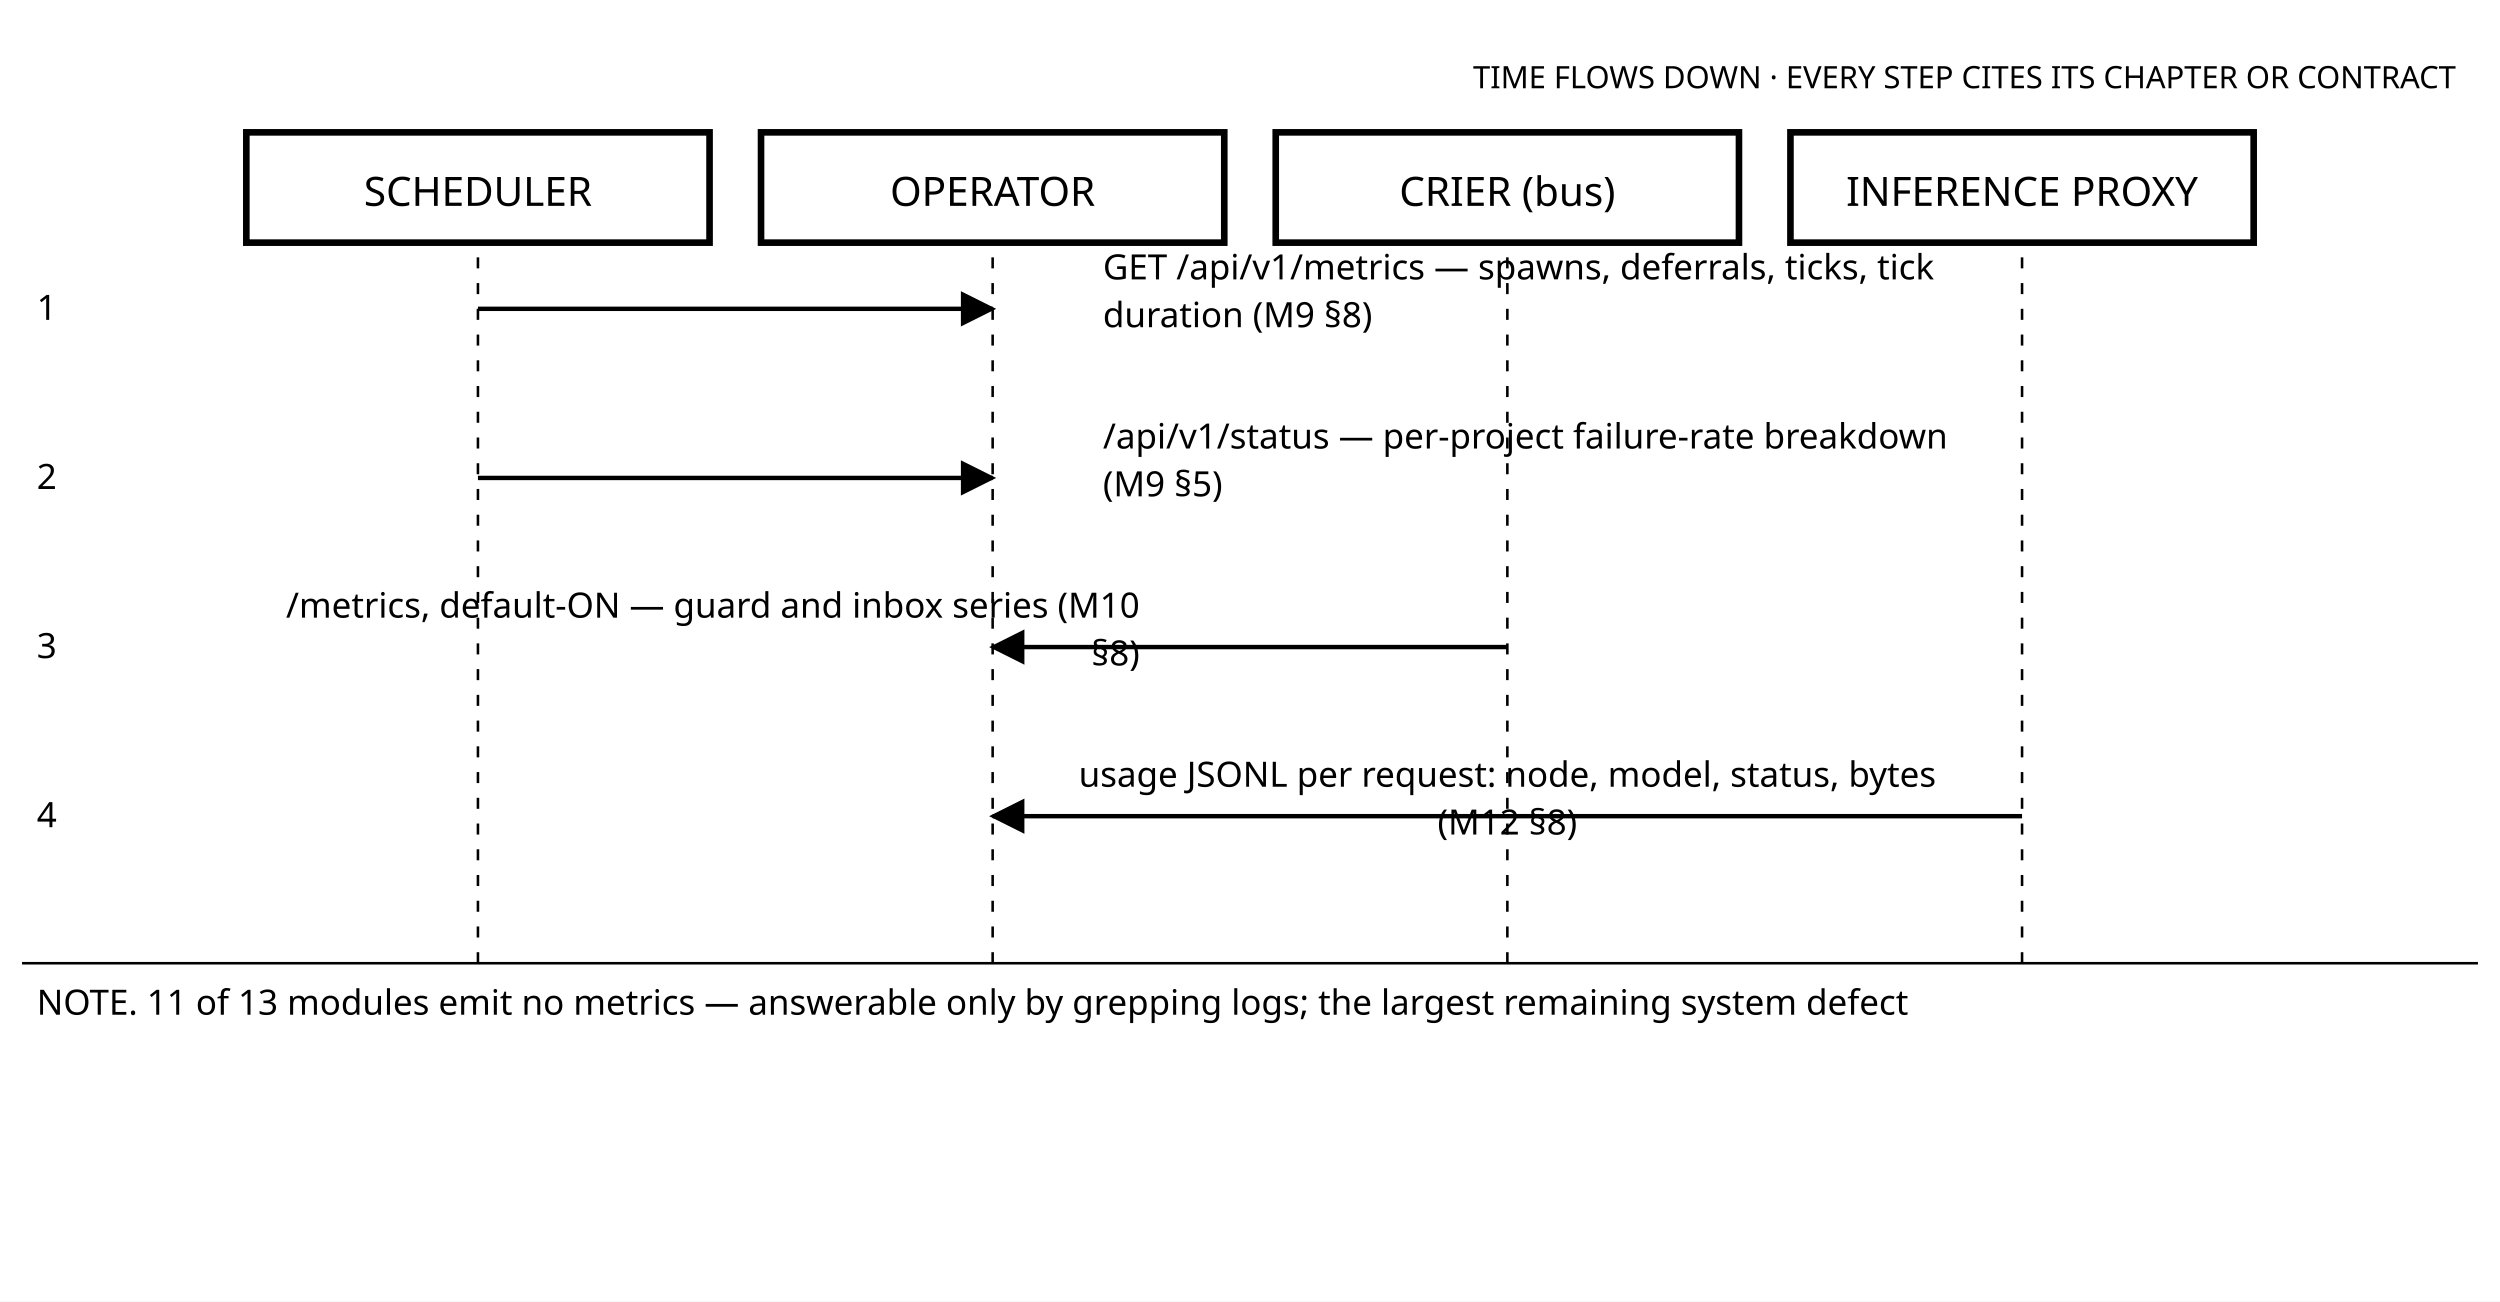
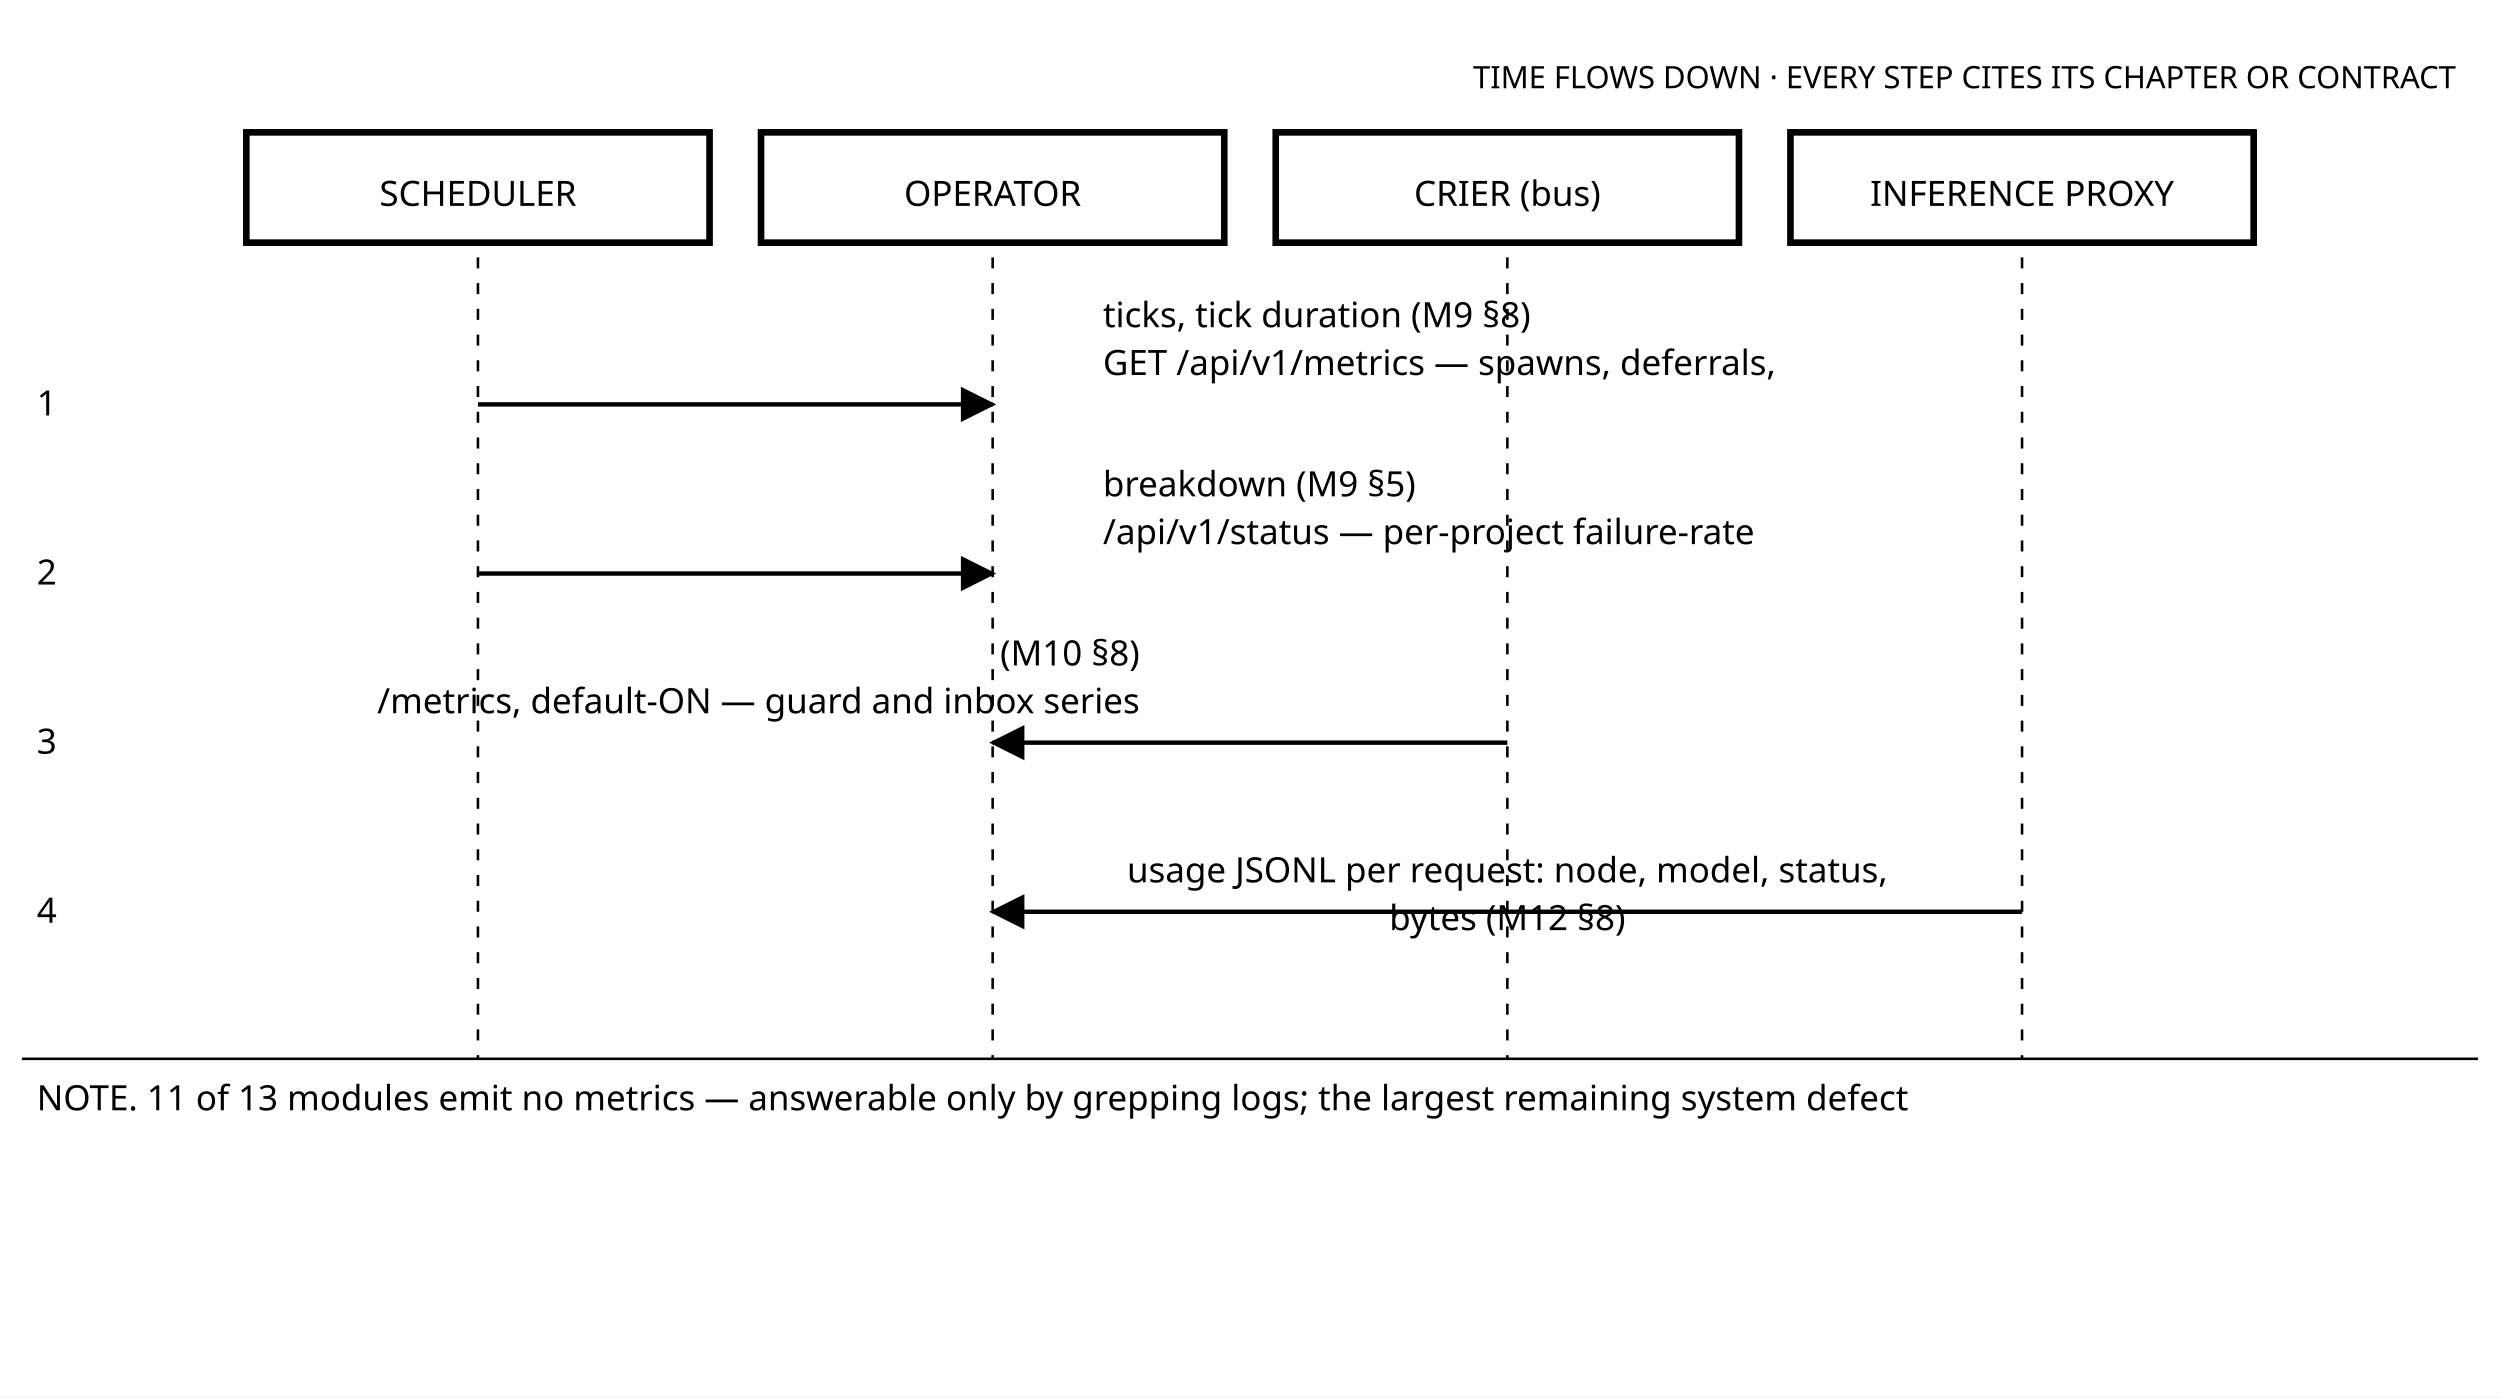
- <svg xmlns="http://www.w3.org/2000/svg" width="170.0mm" height="88.5mm" viewBox="0 0 680 354.0" preserveAspectRatio="xMidYMid meet">
-   <rect width="680" height="354.0" fill="#ffffff" />
+ <svg xmlns="http://www.w3.org/2000/svg" width="170.0mm" height="95.0mm" viewBox="0 0 680 380.0" preserveAspectRatio="xMidYMid meet">
+   <rect width="680" height="380.0" fill="#ffffff" />
  <defs>
    <marker id="ar" viewBox="0 0 10 10" refX="9" refY="5" markerWidth="8" markerHeight="8" orient="auto">
      <path d="M0,0 L10,5 L0,10 z" fill="#000000" />
    </marker>
  </defs>
  <g font-family="Routed Gothic Narrow, Routed Gothic, sans-serif">
    <text x="668.0" y="24.0" font-size="8.40" fill="#000000" text-anchor="end">TIME FLOWS DOWN · EVERY STEP CITES ITS CHAPTER OR CONTRACT</text>
    <rect x="67.0" y="36.0" width="126.0" height="30.0" fill="#ffffff" stroke="#000000" stroke-width="1.8" />
-     <text x="130.0" y="56.0" font-size="11.00" fill="#000000" text-anchor="middle">SCHEDULER</text>
-     <polyline points="130.0,70.0 130.0,262.0" fill="none" stroke="#000000" stroke-width="0.7" stroke-dasharray="3 4" />
+     <text x="130.0" y="56.0" font-size="9.50" fill="#000000" text-anchor="middle">SCHEDULER</text>
+     <polyline points="130.0,70.0 130.0,288.0" fill="none" stroke="#000000" stroke-width="0.7" stroke-dasharray="3 4" />
    <rect x="207.0" y="36.0" width="126.0" height="30.0" fill="#ffffff" stroke="#000000" stroke-width="1.8" />
-     <text x="270.0" y="56.0" font-size="11.00" fill="#000000" text-anchor="middle">OPERATOR</text>
-     <polyline points="270.0,70.0 270.0,262.0" fill="none" stroke="#000000" stroke-width="0.7" stroke-dasharray="3 4" />
+     <text x="270.0" y="56.0" font-size="9.50" fill="#000000" text-anchor="middle">OPERATOR</text>
+     <polyline points="270.0,70.0 270.0,288.0" fill="none" stroke="#000000" stroke-width="0.7" stroke-dasharray="3 4" />
    <rect x="347.0" y="36.0" width="126.0" height="30.0" fill="#ffffff" stroke="#000000" stroke-width="1.8" />
-     <text x="410.0" y="56.0" font-size="11.00" fill="#000000" text-anchor="middle">CRIER (bus)</text>
-     <polyline points="410.0,70.0 410.0,262.0" fill="none" stroke="#000000" stroke-width="0.7" stroke-dasharray="3 4" />
+     <text x="410.0" y="56.0" font-size="9.50" fill="#000000" text-anchor="middle">CRIER (bus)</text>
+     <polyline points="410.0,70.0 410.0,288.0" fill="none" stroke="#000000" stroke-width="0.7" stroke-dasharray="3 4" />
    <rect x="487.0" y="36.0" width="126.0" height="30.0" fill="#ffffff" stroke="#000000" stroke-width="1.8" />
-     <text x="550.0" y="56.0" font-size="11.00" fill="#000000" text-anchor="middle">INFERENCE PROXY</text>
-     <polyline points="550.0,70.0 550.0,262.0" fill="none" stroke="#000000" stroke-width="0.7" stroke-dasharray="3 4" />
-     <text x="10.0" y="87.0" font-size="9.50" fill="#000000" text-anchor="start">1</text>
-     <polyline points="130.0,84.0 270.0,84.0" fill="none" stroke="#000000" stroke-width="1.2" marker-end="url(#ar)" />
-     <text x="300.0" y="76.0" font-size="9.50" fill="#000000" text-anchor="start">GET /api/v1/metrics — spawns, deferrals, ticks, tick</text>
-     <text x="300.0" y="89.0" font-size="9.50" fill="#000000" text-anchor="start">duration (M9 §8)</text>
-     <text x="10.0" y="133.0" font-size="9.50" fill="#000000" text-anchor="start">2</text>
-     <polyline points="130.0,130.0 270.0,130.0" fill="none" stroke="#000000" stroke-width="1.2" marker-end="url(#ar)" />
-     <text x="300.0" y="122.0" font-size="9.50" fill="#000000" text-anchor="start">/api/v1/status — per-project failure-rate breakdown</text>
-     <text x="300.0" y="135.0" font-size="9.50" fill="#000000" text-anchor="start">(M9 §5)</text>
-     <text x="10.0" y="179.0" font-size="9.50" fill="#000000" text-anchor="start">3</text>
-     <polyline points="410.0,176.0 270.0,176.0" fill="none" stroke="#000000" stroke-width="1.2" marker-end="url(#ar)" />
-     <text x="310.0" y="168.0" font-size="9.50" fill="#000000" text-anchor="end">/metrics, default-ON — guard and inbox series (M10</text>
-     <text x="310.0" y="181.0" font-size="9.50" fill="#000000" text-anchor="end">§8)</text>
-     <text x="10.0" y="225.0" font-size="9.50" fill="#000000" text-anchor="start">4</text>
-     <polyline points="550.0,222.0 270.0,222.0" fill="none" stroke="#000000" stroke-width="1.2" marker-end="url(#ar)" />
-     <text x="410.0" y="214.0" font-size="9.50" fill="#000000" text-anchor="middle">usage JSONL per request: node, model, status, bytes</text>
-     <text x="410.0" y="227.0" font-size="9.50" fill="#000000" text-anchor="middle">(M12 §8)</text>
-     <polyline points="6.0,262.0 674.0,262.0" fill="none" stroke="#000000" stroke-width="0.7" />
-     <text x="10.0" y="276.0" font-size="9.50" fill="#000000" text-anchor="start">NOTE. 11 of 13 modules emit no metrics — answerable only by grepping logs; the largest remaining system defect</text>
+     <text x="550.0" y="56.0" font-size="9.50" fill="#000000" text-anchor="middle">INFERENCE PROXY</text>
+     <polyline points="550.0,70.0 550.0,288.0" fill="none" stroke="#000000" stroke-width="0.7" stroke-dasharray="3 4" />
+     <text x="10.0" y="113.0" font-size="9.50" fill="#000000" text-anchor="start">1</text>
+     <polyline points="130.0,110.0 270.0,110.0" fill="none" stroke="#000000" stroke-width="1.2" marker-end="url(#ar)" />
+     <text x="300.0" y="102.0" font-size="9.50" fill="#000000" text-anchor="start">GET /api/v1/metrics — spawns, deferrals,</text>
+     <text x="300.0" y="89.0" font-size="9.50" fill="#000000" text-anchor="start">ticks, tick duration (M9 §8)</text>
+     <text x="10.0" y="159.0" font-size="9.50" fill="#000000" text-anchor="start">2</text>
+     <polyline points="130.0,156.0 270.0,156.0" fill="none" stroke="#000000" stroke-width="1.2" marker-end="url(#ar)" />
+     <text x="300.0" y="148.0" font-size="9.50" fill="#000000" text-anchor="start">/api/v1/status — per-project failure-rate</text>
+     <text x="300.0" y="135.0" font-size="9.50" fill="#000000" text-anchor="start">breakdown (M9 §5)</text>
+     <text x="10.0" y="205.0" font-size="9.50" fill="#000000" text-anchor="start">3</text>
+     <polyline points="410.0,202.0 270.0,202.0" fill="none" stroke="#000000" stroke-width="1.2" marker-end="url(#ar)" />
+     <text x="310.0" y="194.0" font-size="9.50" fill="#000000" text-anchor="end">/metrics, default-ON — guard and inbox series</text>
+     <text x="310.0" y="181.0" font-size="9.50" fill="#000000" text-anchor="end">(M10 §8)</text>
+     <text x="10.0" y="251.0" font-size="9.50" fill="#000000" text-anchor="start">4</text>
+     <polyline points="550.0,248.0 270.0,248.0" fill="none" stroke="#000000" stroke-width="1.2" marker-end="url(#ar)" />
+     <text x="410.0" y="240.0" font-size="9.50" fill="#000000" text-anchor="middle">usage JSONL per request: node, model, status,</text>
+     <text x="410.0" y="253.0" font-size="9.50" fill="#000000" text-anchor="middle">bytes (M12 §8)</text>
+     <polyline points="6.0,288.0 674.0,288.0" fill="none" stroke="#000000" stroke-width="0.7" />
+     <text x="10.0" y="302.0" font-size="9.50" fill="#000000" text-anchor="start">NOTE. 11 of 13 modules emit no metrics — answerable only by grepping logs; the largest remaining system defect</text>
  </g>
</svg>
